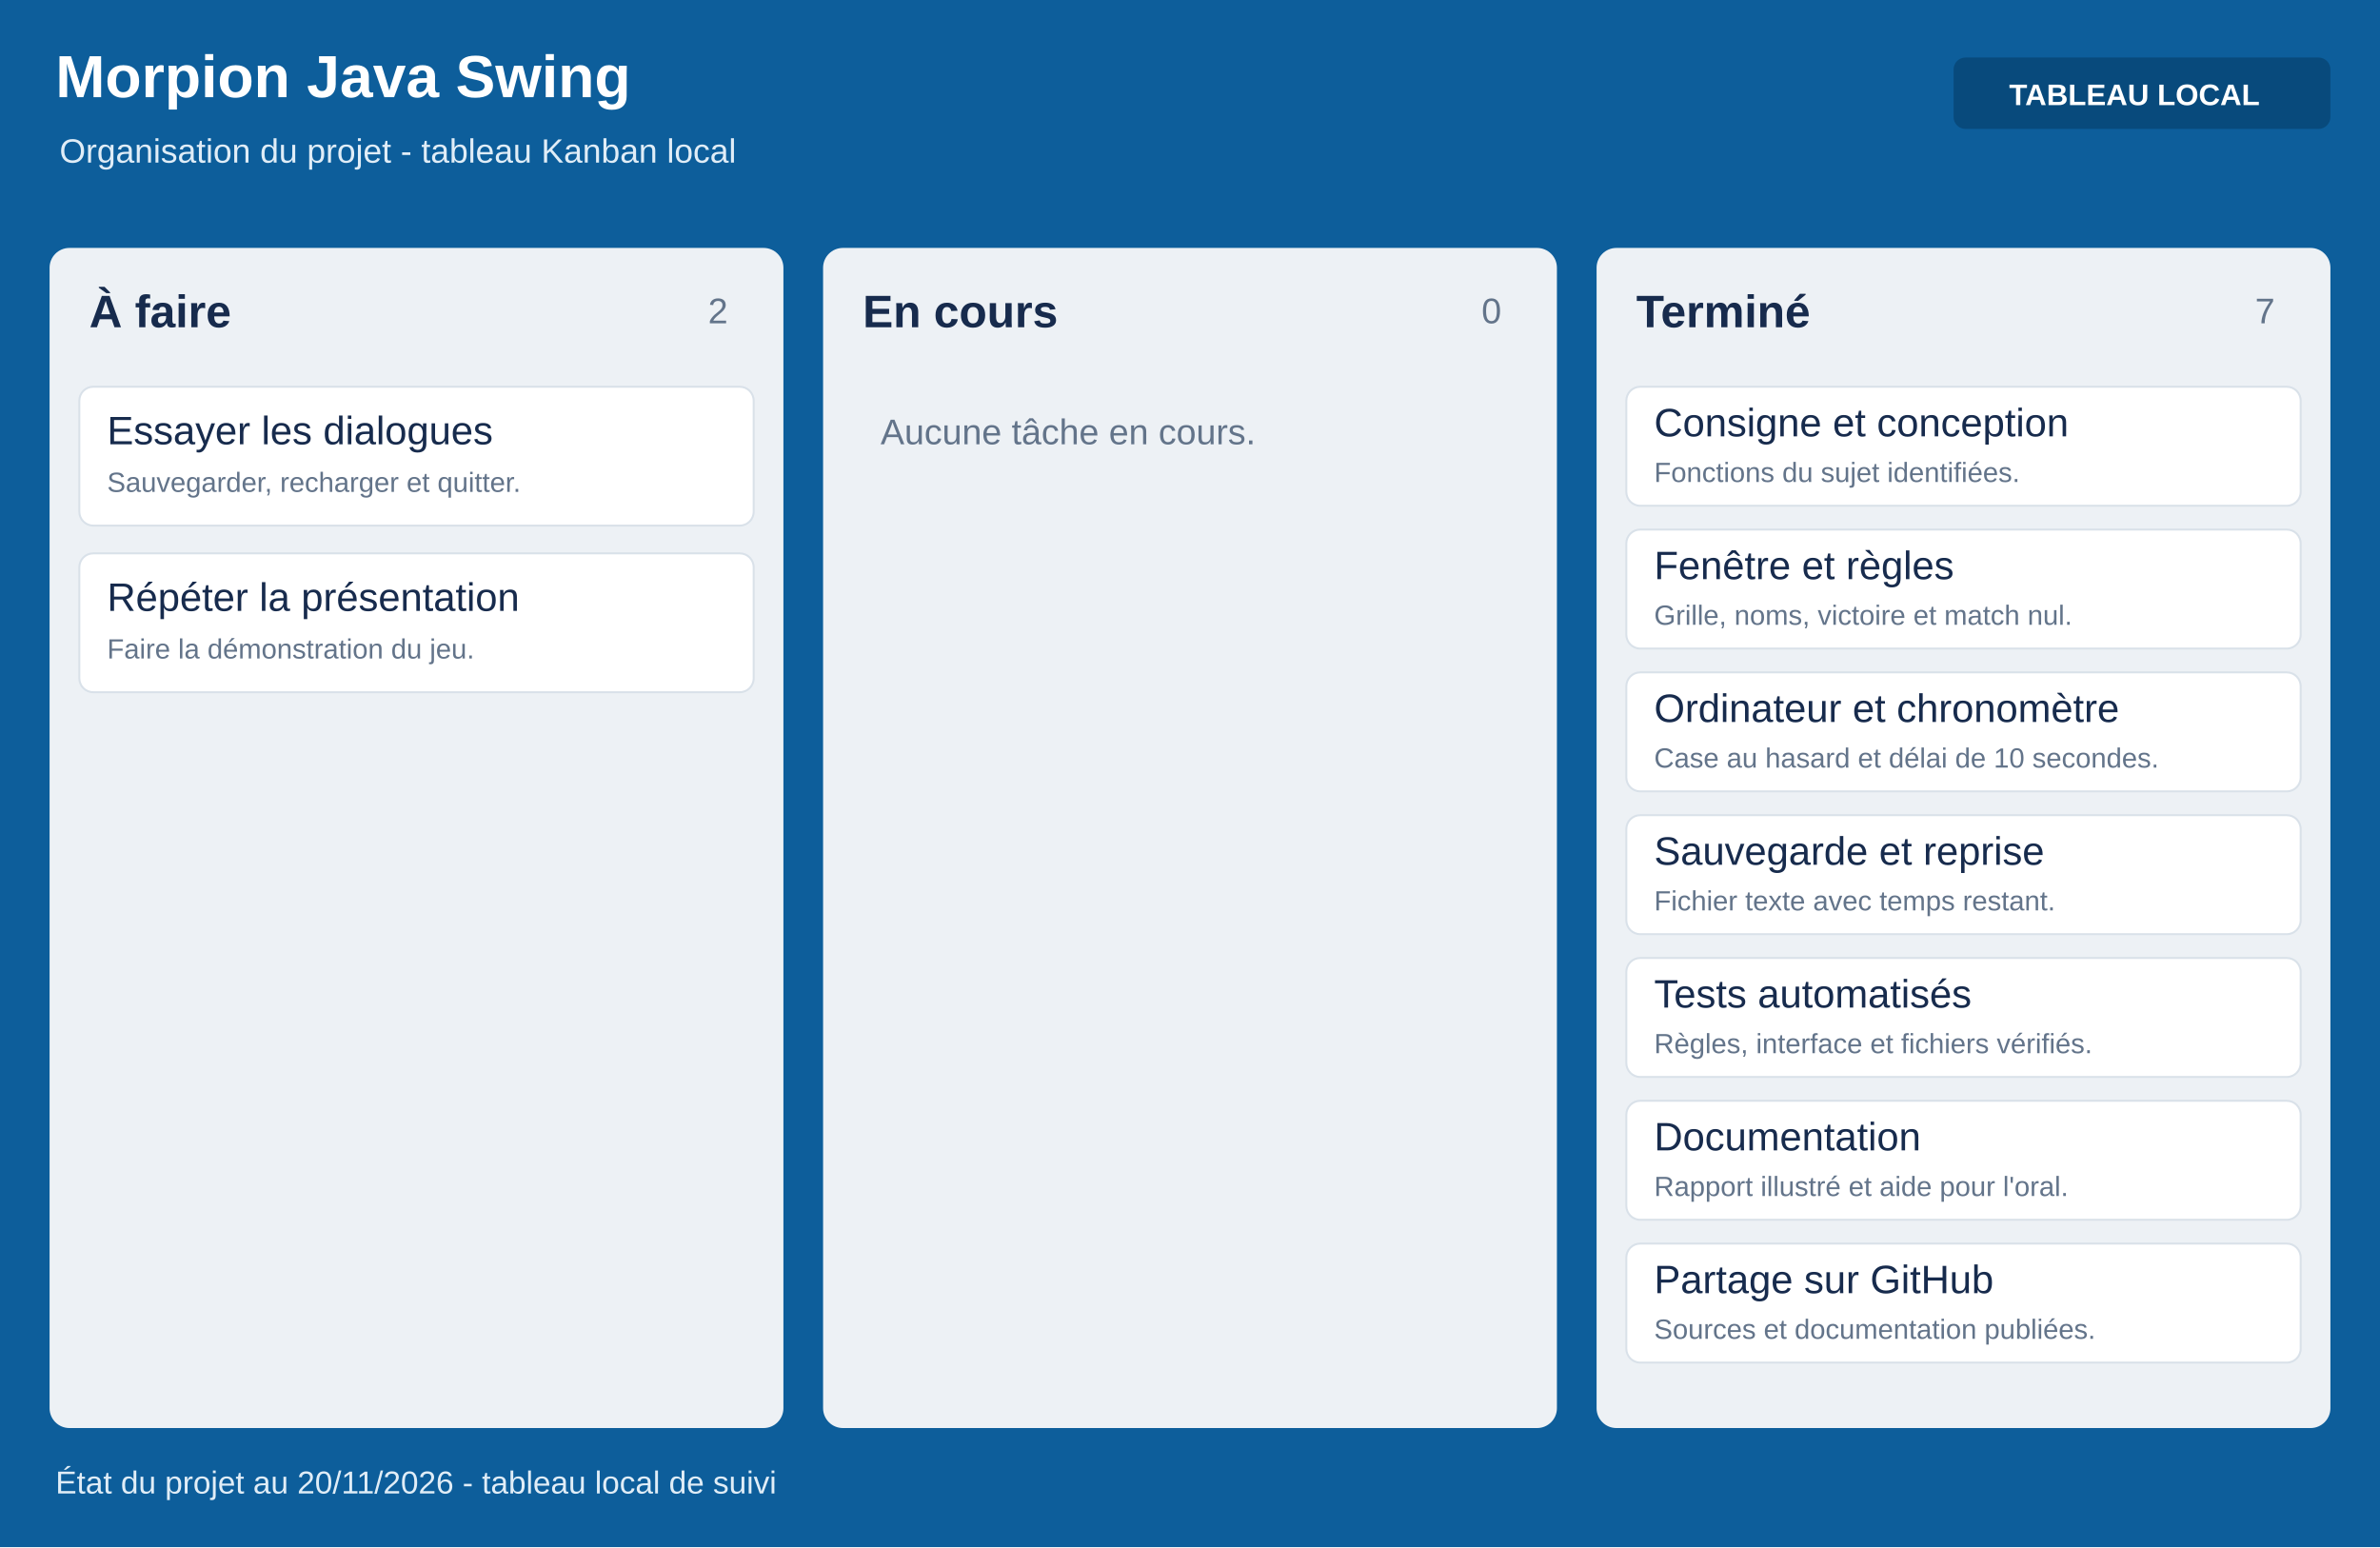
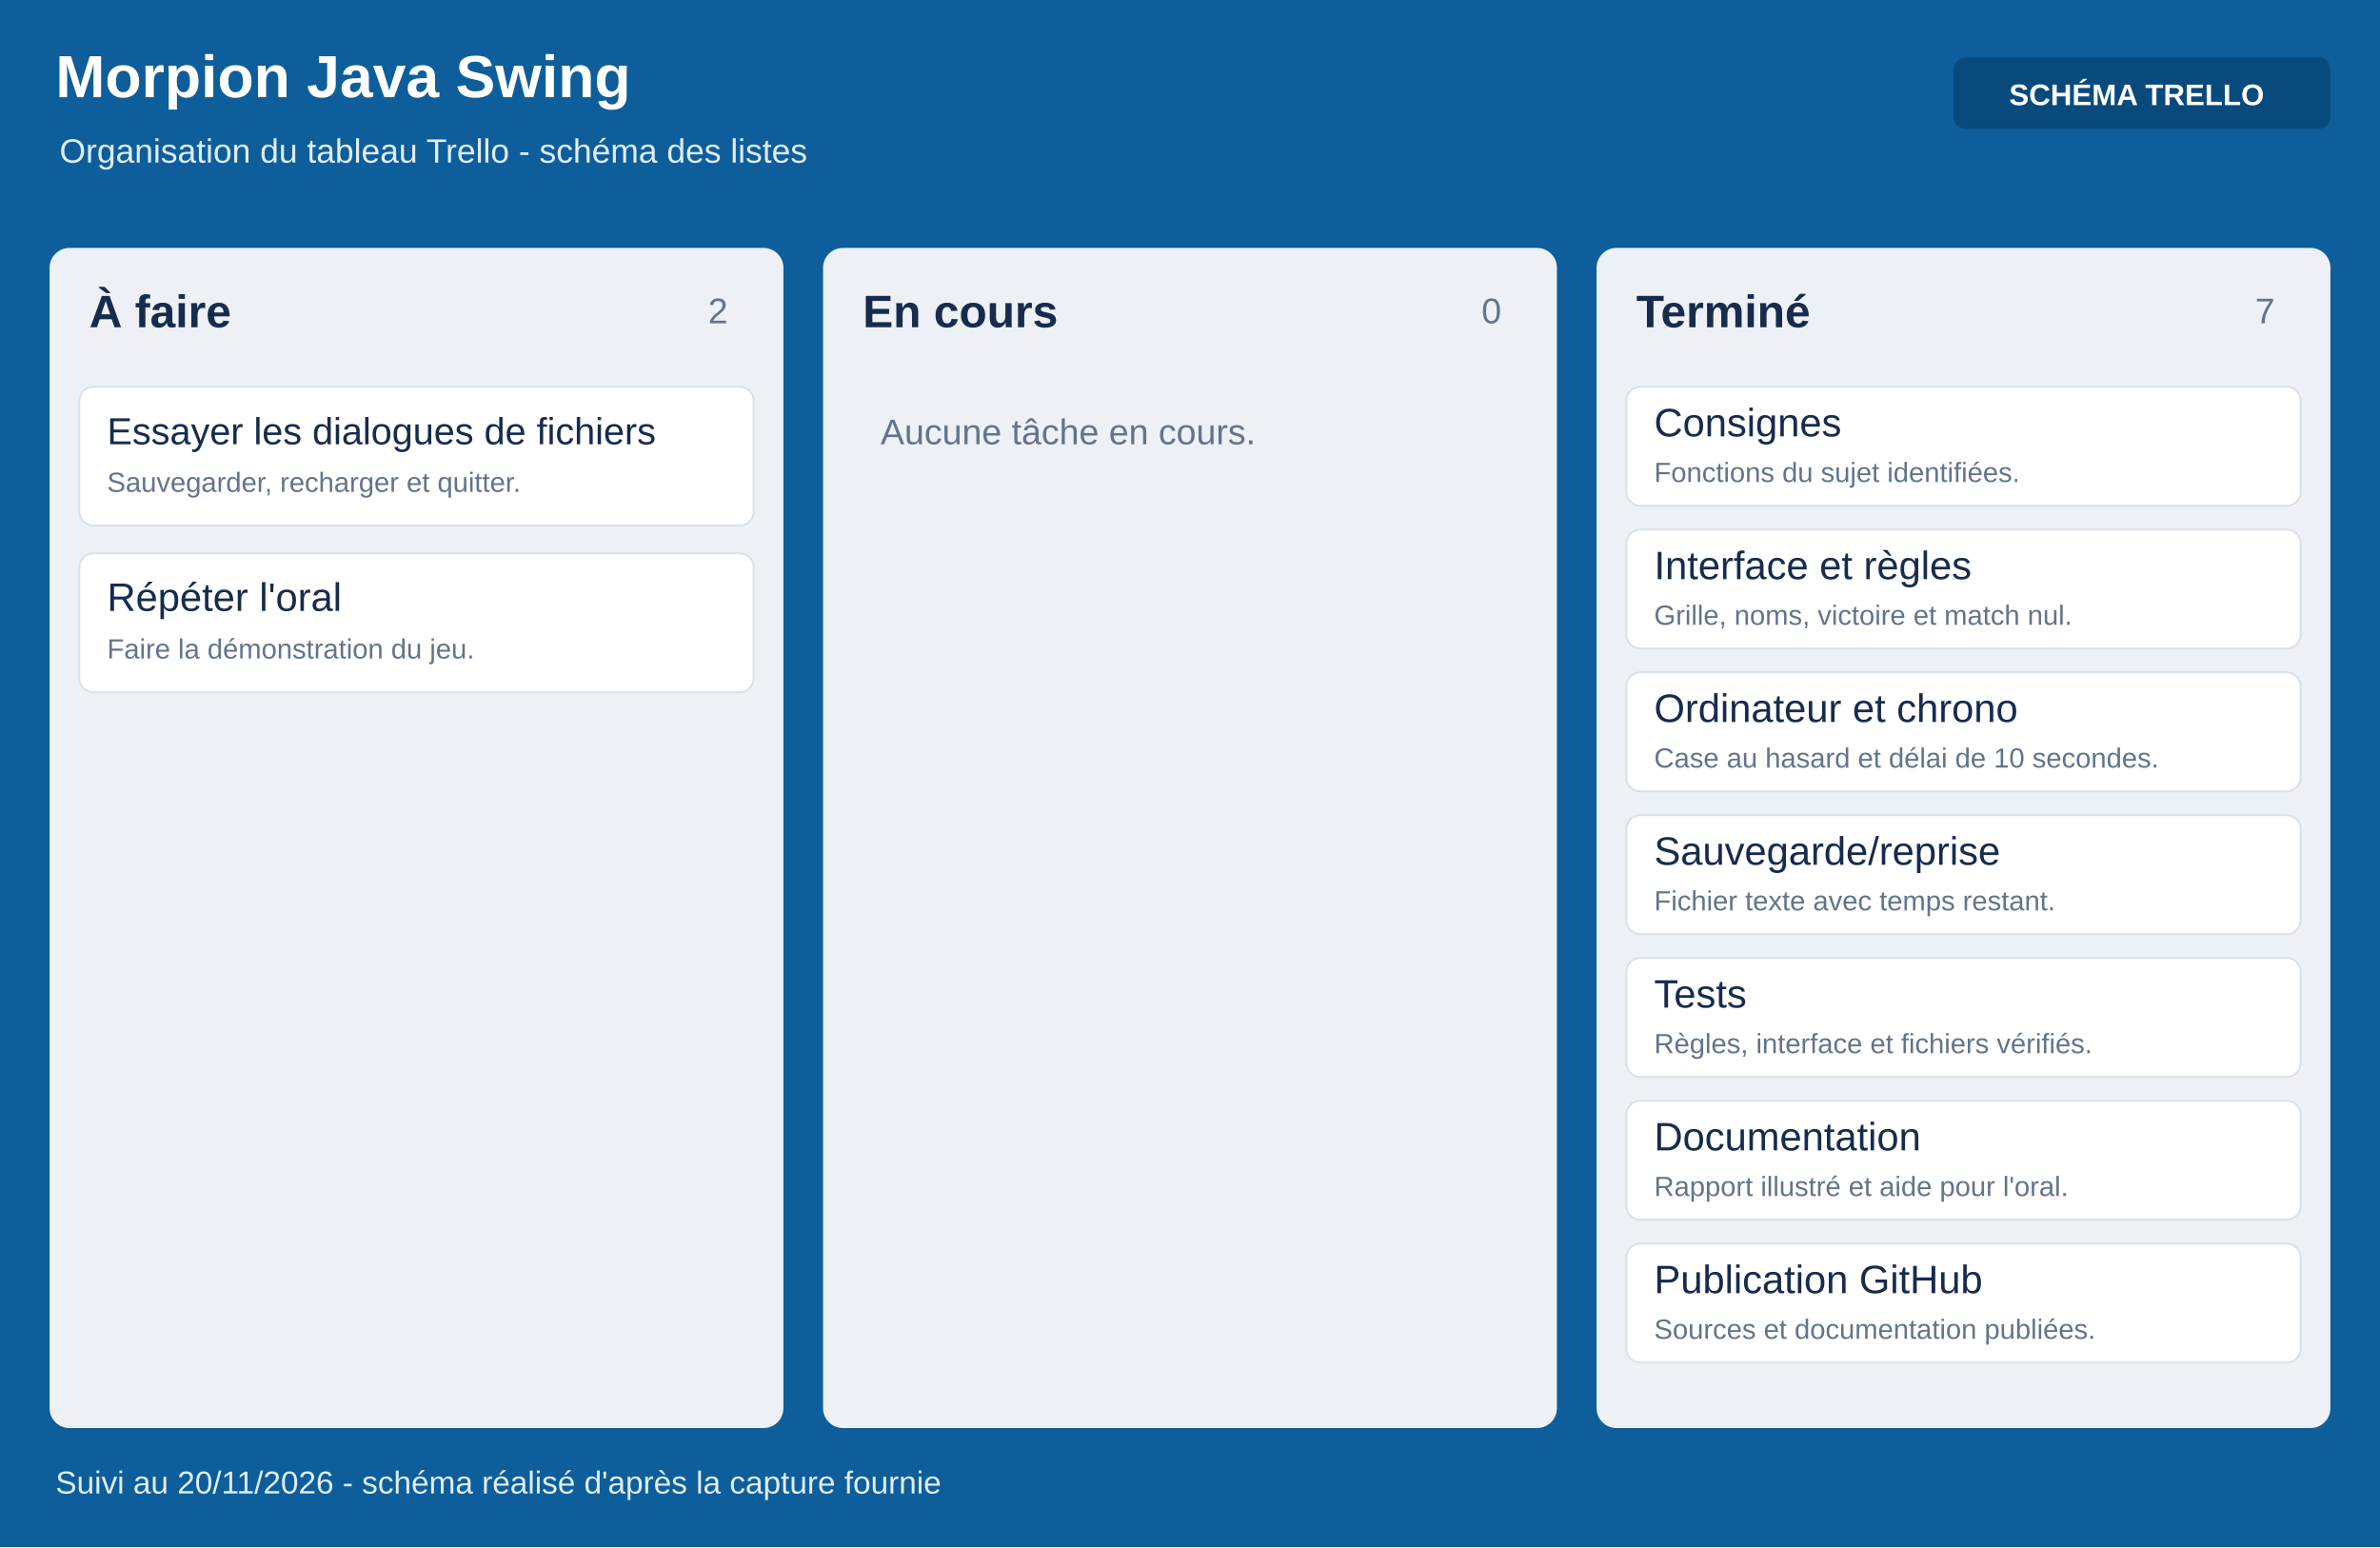
<svg xmlns="http://www.w3.org/2000/svg" width="1200" height="780" viewBox="0 0 1200 780">
  <rect width="1200" height="780" fill="#0d5e9b" />
  <g font-family="Segoe UI, Arial, sans-serif">
    <text x="28" y="49" font-size="30" font-weight="bold" fill="#ffffff">Morpion Java Swing</text>
-     <text x="30" y="82" font-size="17" fill="#e0edf7">Organisation du projet - tableau Kanban local</text>
+     <text x="30" y="82" font-size="17" fill="#e0edf7">Organisation du tableau Trello - schéma des listes</text>
    <rect x="985" y="29" width="190" height="36" rx="6" fill="#084a7c" />
-     <text x="1013" y="53" font-size="15" font-weight="bold" fill="#ffffff">TABLEAU LOCAL</text>
+     <text x="1013" y="53" font-size="15" font-weight="bold" fill="#ffffff">SCHÉMA TRELLO</text>
    <rect x="25" y="125" width="370" height="595" rx="10" fill="#edf1f5" />
    <rect x="415" y="125" width="370" height="595" rx="10" fill="#edf1f5" />
    <rect x="805" y="125" width="370" height="595" rx="10" fill="#edf1f5" />
    <g font-size="23" font-weight="bold" fill="#172b4d">
      <text x="45" y="165">À faire</text>
      <text x="435" y="165">En cours</text>
      <text x="825" y="165">Terminé</text>
    </g>
    <g font-size="18" fill="#63748a">
      <text x="357" y="163">2</text>
      <text x="747" y="163">0</text>
      <text x="1137" y="163">7</text>
    </g>
    <g fill="#ffffff" stroke="#d9e1e9">
      <rect x="40" y="195" width="340" height="70" rx="7" />
      <rect x="40" y="279" width="340" height="70" rx="7" />
      <rect x="820" y="195" width="340" height="60" rx="7" />
      <rect x="820" y="267" width="340" height="60" rx="7" />
      <rect x="820" y="339" width="340" height="60" rx="7" />
      <rect x="820" y="411" width="340" height="60" rx="7" />
      <rect x="820" y="483" width="340" height="60" rx="7" />
      <rect x="820" y="555" width="340" height="60" rx="7" />
      <rect x="820" y="627" width="340" height="60" rx="7" />
    </g>
    <g font-size="20" fill="#172b4d">
-       <text x="54" y="224">Essayer les dialogues</text>
-       <text x="54" y="308">Répéter la présentation</text>
-       <text x="834" y="220">Consigne et conception</text>
-       <text x="834" y="292">Fenêtre et règles</text>
-       <text x="834" y="364">Ordinateur et chronomètre</text>
-       <text x="834" y="436">Sauvegarde et reprise</text>
-       <text x="834" y="508">Tests automatisés</text>
+       <text x="54" y="224" font-size="19">Essayer les dialogues de fichiers</text>
+       <text x="54" y="308">Répéter l'oral</text>
+       <text x="834" y="220">Consignes</text>
+       <text x="834" y="292">Interface et règles</text>
+       <text x="834" y="364">Ordinateur et chrono</text>
+       <text x="834" y="436">Sauvegarde/reprise</text>
+       <text x="834" y="508">Tests</text>
      <text x="834" y="580">Documentation</text>
-       <text x="834" y="652">Partage sur GitHub</text>
+       <text x="834" y="652">Publication GitHub</text>
    </g>
    <g font-size="14" fill="#63748a">
      <text x="54" y="248">Sauvegarder, recharger et quitter.</text>
      <text x="54" y="332">Faire la démonstration du jeu.</text>
      <text x="834" y="243">Fonctions du sujet identifiées.</text>
      <text x="834" y="315">Grille, noms, victoire et match nul.</text>
      <text x="834" y="387">Case au hasard et délai de 10 secondes.</text>
      <text x="834" y="459">Fichier texte avec temps restant.</text>
      <text x="834" y="531">Règles, interface et fichiers vérifiés.</text>
      <text x="834" y="603">Rapport illustré et aide pour l'oral.</text>
      <text x="834" y="675">Sources et documentation publiées.</text>
    </g>
    <text x="444" y="224" font-size="18" fill="#63748a">Aucune tâche en cours.</text>
-     <text x="28" y="753" font-size="16" fill="#e0edf7">État du projet au 20/11/2026 - tableau local de suivi</text>
+     <text x="28" y="753" font-size="16" fill="#e0edf7">Suivi au 20/11/2026 - schéma réalisé d'après la capture fournie</text>
  </g>
</svg>
